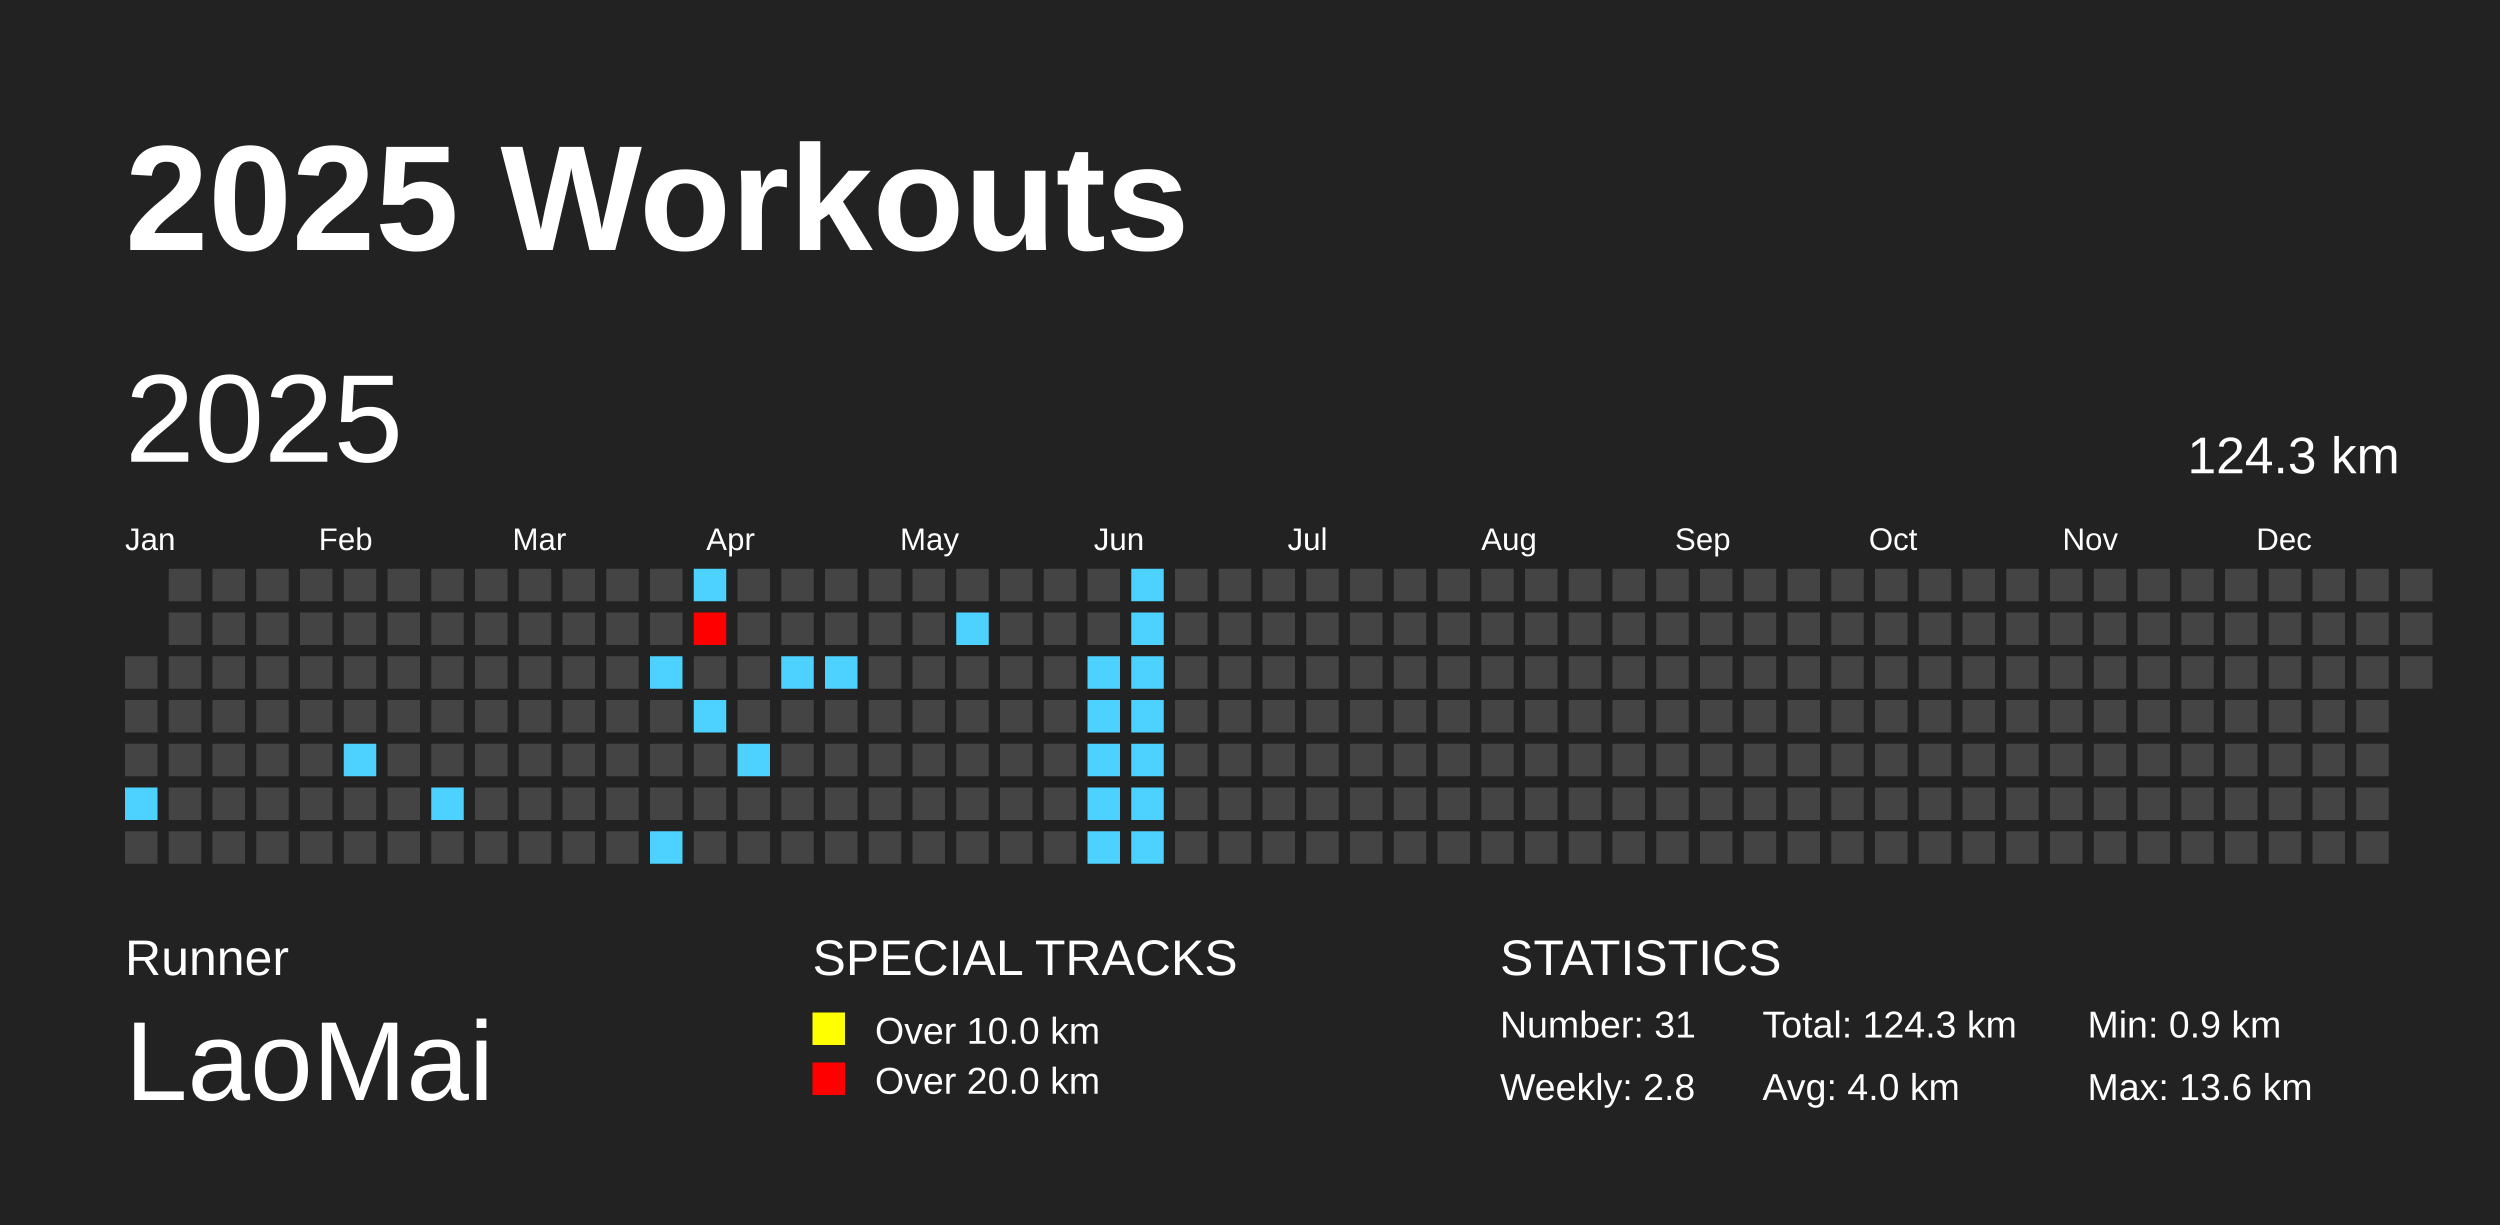
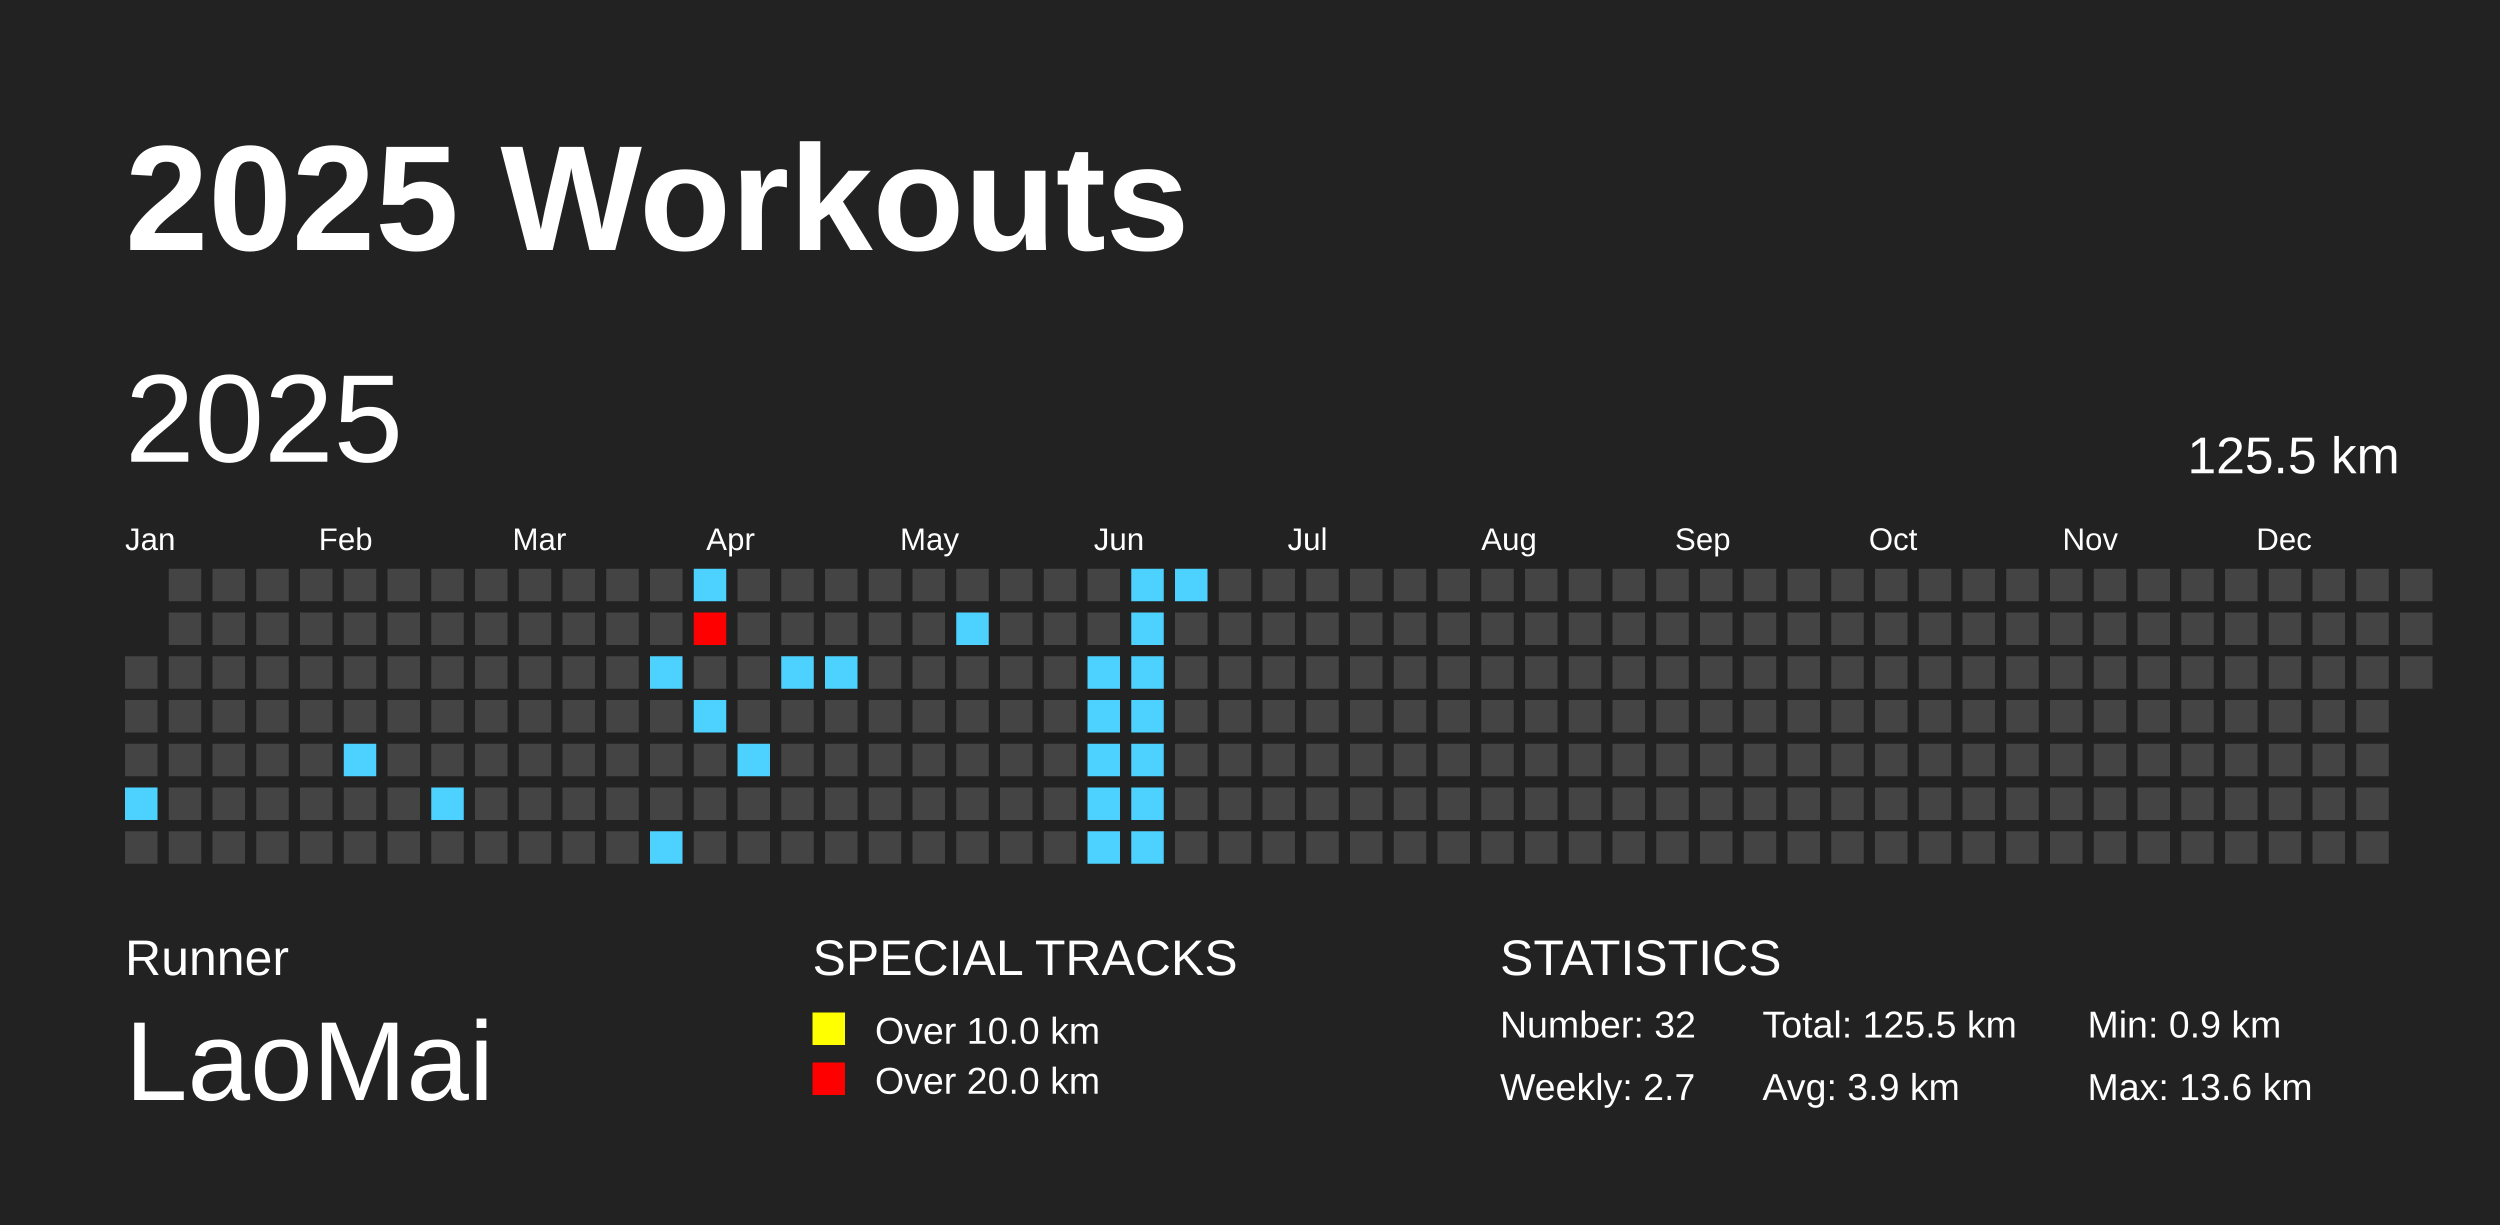
<svg xmlns="http://www.w3.org/2000/svg" baseProfile="full" height="98mm" version="1.1" viewBox="0,0,200,98" width="200mm">
  <defs />
  <rect fill="#222222" height="98" width="200" x="0" y="0" />
  <text fill="#FFFFFF" style="font-size:12px; font-family:Arial; font-weight:bold;" x="10" y="20">2025 Workouts</text>
  <text fill="#FFFFFF" style="font-size:4px; font-family:Arial" x="10" y="78">Runner</text>
  <text fill="#FFFFFF" style="font-size:9px; font-family:Arial" x="10" y="88">LaoMai</text>
  <text fill="#FFFFFF" style="font-size:4px; font-family:Arial" x="65" y="78">SPECIAL TRACKS</text>
  <rect fill="yellow" height="2.6" width="2.6" x="65" y="81" />
  <text fill="#FFFFFF" style="font-size:3px; font-family:Arial" x="70" y="83.5">Over 10.0 km</text>
  <rect fill="red" height="2.6" width="2.6" x="65" y="85" />
  <text fill="#FFFFFF" style="font-size:3px; font-family:Arial" x="70" y="87.5">Over 20.0 km</text>
  <text fill="#FFFFFF" style="font-size:4px; font-family:Arial" x="120" y="78">STATISTICS</text>
-   <text fill="#FFFFFF" style="font-size:3px; font-family:Arial" x="120" y="83">Number: 31</text>
-   <text fill="#FFFFFF" style="font-size:3px; font-family:Arial" x="120" y="88">Weekly: 2.8</text>
-   <text fill="#FFFFFF" style="font-size:3px; font-family:Arial" x="141" y="83">Total: 124.3 km</text>
-   <text fill="#FFFFFF" style="font-size:3px; font-family:Arial" x="141" y="88">Avg: 4.0 km</text>
+   <text fill="#FFFFFF" style="font-size:3px; font-family:Arial" x="120" y="83">Number: 32</text>
+   <text fill="#FFFFFF" style="font-size:3px; font-family:Arial" x="120" y="88">Weekly: 2.7</text>
+   <text fill="#FFFFFF" style="font-size:3px; font-family:Arial" x="141" y="83">Total: 125.5 km</text>
+   <text fill="#FFFFFF" style="font-size:3px; font-family:Arial" x="141" y="88">Avg: 3.9 km</text>
  <text fill="#FFFFFF" style="font-size:3px; font-family:Arial" x="167" y="83">Min: 0.9 km</text>
  <text fill="#FFFFFF" style="font-size:3px; font-family:Arial" x="167" y="88">Max: 13.6 km</text>
  <text dominant-baseline="hanging" fill="#FFFFFF" style="font-size:10.0px; font-family:Arial;" x="10" y="30">2025</text>
-   <text dominant-baseline="hanging" fill="#FFFFFF" style="font-size:4.125px; font-family:Arial;" x="175" y="35">124.3 km</text>
+   <text dominant-baseline="hanging" fill="#FFFFFF" style="font-size:4.125px; font-family:Arial;" x="175" y="35">125.5 km</text>
  <text fill="#FFFFFF" style="font-size:2.5px; font-family:Arial" x="10.0" y="44">Jan</text>
  <text fill="#FFFFFF" style="font-size:2.5px; font-family:Arial" x="25.5" y="44">Feb</text>
  <text fill="#FFFFFF" style="font-size:2.5px; font-family:Arial" x="41.0" y="44">Mar</text>
  <text fill="#FFFFFF" style="font-size:2.5px; font-family:Arial" x="56.5" y="44">Apr</text>
  <text fill="#FFFFFF" style="font-size:2.5px; font-family:Arial" x="72.0" y="44">May</text>
  <text fill="#FFFFFF" style="font-size:2.5px; font-family:Arial" x="87.5" y="44">Jun</text>
  <text fill="#FFFFFF" style="font-size:2.5px; font-family:Arial" x="103.0" y="44">Jul</text>
  <text fill="#FFFFFF" style="font-size:2.5px; font-family:Arial" x="118.5" y="44">Aug</text>
  <text fill="#FFFFFF" style="font-size:2.5px; font-family:Arial" x="134.0" y="44">Sep</text>
  <text fill="#FFFFFF" style="font-size:2.5px; font-family:Arial" x="149.5" y="44">Oct</text>
  <text fill="#FFFFFF" style="font-size:2.5px; font-family:Arial" x="165.0" y="44">Nov</text>
  <text fill="#FFFFFF" style="font-size:2.5px; font-family:Arial" x="180.5" y="44">Dec</text>
  <rect fill="#444444" height="2.6" width="2.6" x="10.0" y="52.5" />
  <rect fill="#444444" height="2.6" width="2.6" x="10.0" y="56.0" />
  <rect fill="#444444" height="2.6" width="2.6" x="10.0" y="59.5" />
  <rect fill="#4DD2FF" height="2.6" width="2.6" x="10.0" y="63.0" />
  <rect fill="#444444" height="2.6" width="2.6" x="10.0" y="66.5" />
  <rect fill="#444444" height="2.6" width="2.6" x="13.5" y="45.5" />
  <rect fill="#444444" height="2.6" width="2.6" x="13.5" y="49.0" />
  <rect fill="#444444" height="2.6" width="2.6" x="13.5" y="52.5" />
  <rect fill="#444444" height="2.6" width="2.6" x="13.5" y="56.0" />
  <rect fill="#444444" height="2.6" width="2.6" x="13.5" y="59.5" />
  <rect fill="#444444" height="2.6" width="2.6" x="13.5" y="63.0" />
  <rect fill="#444444" height="2.6" width="2.6" x="13.5" y="66.5" />
  <rect fill="#444444" height="2.6" width="2.6" x="17.0" y="45.5" />
  <rect fill="#444444" height="2.6" width="2.6" x="17.0" y="49.0" />
  <rect fill="#444444" height="2.6" width="2.6" x="17.0" y="52.5" />
  <rect fill="#444444" height="2.6" width="2.6" x="17.0" y="56.0" />
  <rect fill="#444444" height="2.6" width="2.6" x="17.0" y="59.5" />
  <rect fill="#444444" height="2.6" width="2.6" x="17.0" y="63.0" />
  <rect fill="#444444" height="2.6" width="2.6" x="17.0" y="66.5" />
  <rect fill="#444444" height="2.6" width="2.6" x="20.5" y="45.5" />
  <rect fill="#444444" height="2.6" width="2.6" x="20.5" y="49.0" />
  <rect fill="#444444" height="2.6" width="2.6" x="20.5" y="52.5" />
  <rect fill="#444444" height="2.6" width="2.6" x="20.5" y="56.0" />
  <rect fill="#444444" height="2.6" width="2.6" x="20.5" y="59.5" />
  <rect fill="#444444" height="2.6" width="2.6" x="20.5" y="63.0" />
  <rect fill="#444444" height="2.6" width="2.6" x="20.5" y="66.5" />
  <rect fill="#444444" height="2.6" width="2.6" x="24.0" y="45.5" />
  <rect fill="#444444" height="2.6" width="2.6" x="24.0" y="49.0" />
  <rect fill="#444444" height="2.6" width="2.6" x="24.0" y="52.5" />
  <rect fill="#444444" height="2.6" width="2.6" x="24.0" y="56.0" />
  <rect fill="#444444" height="2.6" width="2.6" x="24.0" y="59.5" />
  <rect fill="#444444" height="2.6" width="2.6" x="24.0" y="63.0" />
  <rect fill="#444444" height="2.6" width="2.6" x="24.0" y="66.5" />
  <rect fill="#444444" height="2.6" width="2.6" x="27.5" y="45.5" />
  <rect fill="#444444" height="2.6" width="2.6" x="27.5" y="49.0" />
  <rect fill="#444444" height="2.6" width="2.6" x="27.5" y="52.5" />
  <rect fill="#444444" height="2.6" width="2.6" x="27.5" y="56.0" />
  <rect fill="#4DD2FF" height="2.6" width="2.6" x="27.5" y="59.5" />
  <rect fill="#444444" height="2.6" width="2.6" x="27.5" y="63.0" />
  <rect fill="#444444" height="2.6" width="2.6" x="27.5" y="66.5" />
  <rect fill="#444444" height="2.6" width="2.6" x="31.0" y="45.5" />
  <rect fill="#444444" height="2.6" width="2.6" x="31.0" y="49.0" />
  <rect fill="#444444" height="2.6" width="2.6" x="31.0" y="52.5" />
  <rect fill="#444444" height="2.6" width="2.6" x="31.0" y="56.0" />
  <rect fill="#444444" height="2.6" width="2.6" x="31.0" y="59.5" />
  <rect fill="#444444" height="2.6" width="2.6" x="31.0" y="63.0" />
  <rect fill="#444444" height="2.6" width="2.6" x="31.0" y="66.5" />
  <rect fill="#444444" height="2.6" width="2.6" x="34.5" y="45.5" />
  <rect fill="#444444" height="2.6" width="2.6" x="34.5" y="49.0" />
  <rect fill="#444444" height="2.6" width="2.6" x="34.5" y="52.5" />
  <rect fill="#444444" height="2.6" width="2.6" x="34.5" y="56.0" />
  <rect fill="#444444" height="2.6" width="2.6" x="34.5" y="59.5" />
  <rect fill="#4DD2FF" height="2.6" width="2.6" x="34.5" y="63.0" />
  <rect fill="#444444" height="2.6" width="2.6" x="34.5" y="66.5" />
  <rect fill="#444444" height="2.6" width="2.6" x="38.0" y="45.5" />
  <rect fill="#444444" height="2.6" width="2.6" x="38.0" y="49.0" />
  <rect fill="#444444" height="2.6" width="2.6" x="38.0" y="52.5" />
  <rect fill="#444444" height="2.6" width="2.6" x="38.0" y="56.0" />
  <rect fill="#444444" height="2.6" width="2.6" x="38.0" y="59.5" />
  <rect fill="#444444" height="2.6" width="2.6" x="38.0" y="63.0" />
  <rect fill="#444444" height="2.6" width="2.6" x="38.0" y="66.5" />
  <rect fill="#444444" height="2.6" width="2.6" x="41.5" y="45.5" />
  <rect fill="#444444" height="2.6" width="2.6" x="41.5" y="49.0" />
  <rect fill="#444444" height="2.6" width="2.6" x="41.5" y="52.5" />
  <rect fill="#444444" height="2.6" width="2.6" x="41.5" y="56.0" />
  <rect fill="#444444" height="2.6" width="2.6" x="41.5" y="59.5" />
  <rect fill="#444444" height="2.6" width="2.6" x="41.5" y="63.0" />
  <rect fill="#444444" height="2.6" width="2.6" x="41.5" y="66.5" />
  <rect fill="#444444" height="2.6" width="2.6" x="45.0" y="45.5" />
  <rect fill="#444444" height="2.6" width="2.6" x="45.0" y="49.0" />
  <rect fill="#444444" height="2.6" width="2.6" x="45.0" y="52.5" />
  <rect fill="#444444" height="2.6" width="2.6" x="45.0" y="56.0" />
  <rect fill="#444444" height="2.6" width="2.6" x="45.0" y="59.5" />
  <rect fill="#444444" height="2.6" width="2.6" x="45.0" y="63.0" />
  <rect fill="#444444" height="2.6" width="2.6" x="45.0" y="66.5" />
  <rect fill="#444444" height="2.6" width="2.6" x="48.5" y="45.5" />
  <rect fill="#444444" height="2.6" width="2.6" x="48.5" y="49.0" />
  <rect fill="#444444" height="2.6" width="2.6" x="48.5" y="52.5" />
  <rect fill="#444444" height="2.6" width="2.6" x="48.5" y="56.0" />
  <rect fill="#444444" height="2.6" width="2.6" x="48.5" y="59.5" />
  <rect fill="#444444" height="2.6" width="2.6" x="48.5" y="63.0" />
  <rect fill="#444444" height="2.6" width="2.6" x="48.5" y="66.5" />
  <rect fill="#444444" height="2.6" width="2.6" x="52.0" y="45.5" />
  <rect fill="#444444" height="2.6" width="2.6" x="52.0" y="49.0" />
  <rect fill="#4DD2FF" height="2.6" width="2.6" x="52.0" y="52.5" />
  <rect fill="#444444" height="2.6" width="2.6" x="52.0" y="56.0" />
  <rect fill="#444444" height="2.6" width="2.6" x="52.0" y="59.5" />
  <rect fill="#444444" height="2.6" width="2.6" x="52.0" y="63.0" />
  <rect fill="#4DD2FF" height="2.6" width="2.6" x="52.0" y="66.5" />
  <rect fill="#4DD2FF" height="2.6" width="2.6" x="55.5" y="45.5" />
  <rect fill="red" height="2.6" width="2.6" x="55.5" y="49.0" />
  <rect fill="#444444" height="2.6" width="2.6" x="55.5" y="52.5" />
  <rect fill="#4DD2FF" height="2.6" width="2.6" x="55.5" y="56.0" />
  <rect fill="#444444" height="2.6" width="2.6" x="55.5" y="59.5" />
  <rect fill="#444444" height="2.6" width="2.6" x="55.5" y="63.0" />
  <rect fill="#444444" height="2.6" width="2.6" x="55.5" y="66.5" />
  <rect fill="#444444" height="2.6" width="2.6" x="59.0" y="45.5" />
  <rect fill="#444444" height="2.6" width="2.6" x="59.0" y="49.0" />
  <rect fill="#444444" height="2.6" width="2.6" x="59.0" y="52.5" />
  <rect fill="#444444" height="2.6" width="2.6" x="59.0" y="56.0" />
  <rect fill="#4DD2FF" height="2.6" width="2.6" x="59.0" y="59.5" />
  <rect fill="#444444" height="2.6" width="2.6" x="59.0" y="63.0" />
  <rect fill="#444444" height="2.6" width="2.6" x="59.0" y="66.5" />
  <rect fill="#444444" height="2.6" width="2.6" x="62.5" y="45.5" />
  <rect fill="#444444" height="2.6" width="2.6" x="62.5" y="49.0" />
  <rect fill="#4DD2FF" height="2.6" width="2.6" x="62.5" y="52.5" />
  <rect fill="#444444" height="2.6" width="2.6" x="62.5" y="56.0" />
  <rect fill="#444444" height="2.6" width="2.6" x="62.5" y="59.5" />
  <rect fill="#444444" height="2.6" width="2.6" x="62.5" y="63.0" />
  <rect fill="#444444" height="2.6" width="2.6" x="62.5" y="66.5" />
  <rect fill="#444444" height="2.6" width="2.6" x="66.0" y="45.5" />
  <rect fill="#444444" height="2.6" width="2.6" x="66.0" y="49.0" />
  <rect fill="#4DD2FF" height="2.6" width="2.6" x="66.0" y="52.5" />
  <rect fill="#444444" height="2.6" width="2.6" x="66.0" y="56.0" />
  <rect fill="#444444" height="2.6" width="2.6" x="66.0" y="59.5" />
  <rect fill="#444444" height="2.6" width="2.6" x="66.0" y="63.0" />
  <rect fill="#444444" height="2.6" width="2.6" x="66.0" y="66.5" />
  <rect fill="#444444" height="2.6" width="2.6" x="69.5" y="45.5" />
  <rect fill="#444444" height="2.6" width="2.6" x="69.5" y="49.0" />
  <rect fill="#444444" height="2.6" width="2.6" x="69.5" y="52.5" />
  <rect fill="#444444" height="2.6" width="2.6" x="69.5" y="56.0" />
  <rect fill="#444444" height="2.6" width="2.6" x="69.5" y="59.5" />
  <rect fill="#444444" height="2.6" width="2.6" x="69.5" y="63.0" />
  <rect fill="#444444" height="2.6" width="2.6" x="69.5" y="66.5" />
  <rect fill="#444444" height="2.6" width="2.6" x="73.0" y="45.5" />
  <rect fill="#444444" height="2.6" width="2.6" x="73.0" y="49.0" />
  <rect fill="#444444" height="2.6" width="2.6" x="73.0" y="52.5" />
  <rect fill="#444444" height="2.6" width="2.6" x="73.0" y="56.0" />
  <rect fill="#444444" height="2.6" width="2.6" x="73.0" y="59.5" />
  <rect fill="#444444" height="2.6" width="2.6" x="73.0" y="63.0" />
  <rect fill="#444444" height="2.6" width="2.6" x="73.0" y="66.5" />
  <rect fill="#444444" height="2.6" width="2.6" x="76.5" y="45.5" />
  <rect fill="#4DD2FF" height="2.6" width="2.6" x="76.5" y="49.0" />
  <rect fill="#444444" height="2.6" width="2.6" x="76.5" y="52.5" />
  <rect fill="#444444" height="2.6" width="2.6" x="76.5" y="56.0" />
  <rect fill="#444444" height="2.6" width="2.6" x="76.5" y="59.5" />
  <rect fill="#444444" height="2.6" width="2.6" x="76.5" y="63.0" />
  <rect fill="#444444" height="2.6" width="2.6" x="76.5" y="66.5" />
  <rect fill="#444444" height="2.6" width="2.6" x="80.0" y="45.5" />
  <rect fill="#444444" height="2.6" width="2.6" x="80.0" y="49.0" />
  <rect fill="#444444" height="2.6" width="2.6" x="80.0" y="52.5" />
  <rect fill="#444444" height="2.6" width="2.6" x="80.0" y="56.0" />
  <rect fill="#444444" height="2.6" width="2.6" x="80.0" y="59.5" />
  <rect fill="#444444" height="2.6" width="2.6" x="80.0" y="63.0" />
  <rect fill="#444444" height="2.6" width="2.6" x="80.0" y="66.5" />
  <rect fill="#444444" height="2.6" width="2.6" x="83.5" y="45.5" />
  <rect fill="#444444" height="2.6" width="2.6" x="83.5" y="49.0" />
  <rect fill="#444444" height="2.6" width="2.6" x="83.5" y="52.5" />
  <rect fill="#444444" height="2.6" width="2.6" x="83.5" y="56.0" />
  <rect fill="#444444" height="2.6" width="2.6" x="83.5" y="59.5" />
  <rect fill="#444444" height="2.6" width="2.6" x="83.5" y="63.0" />
  <rect fill="#444444" height="2.6" width="2.6" x="83.5" y="66.5" />
  <rect fill="#444444" height="2.6" width="2.6" x="87.0" y="45.5" />
  <rect fill="#444444" height="2.6" width="2.6" x="87.0" y="49.0" />
  <rect fill="#4DD2FF" height="2.6" width="2.6" x="87.0" y="52.5" />
  <rect fill="#4DD2FF" height="2.6" width="2.6" x="87.0" y="56.0" />
  <rect fill="#4DD2FF" height="2.6" width="2.6" x="87.0" y="59.5" />
  <rect fill="#4DD2FF" height="2.6" width="2.6" x="87.0" y="63.0" />
  <rect fill="#4DD2FF" height="2.6" width="2.6" x="87.0" y="66.5" />
  <rect fill="#4DD2FF" height="2.6" width="2.6" x="90.5" y="45.5" />
  <rect fill="#4DD2FF" height="2.6" width="2.6" x="90.5" y="49.0" />
  <rect fill="#4DD2FF" height="2.6" width="2.6" x="90.5" y="52.5" />
  <rect fill="#4DD2FF" height="2.6" width="2.6" x="90.5" y="56.0" />
  <rect fill="#4DD2FF" height="2.6" width="2.6" x="90.5" y="59.5" />
  <rect fill="#4DD2FF" height="2.6" width="2.6" x="90.5" y="63.0" />
  <rect fill="#4DD2FF" height="2.6" width="2.6" x="90.5" y="66.5" />
-   <rect fill="#444444" height="2.6" width="2.6" x="94.0" y="45.5" />
+   <rect fill="#4DD2FF" height="2.6" width="2.6" x="94.0" y="45.5" />
  <rect fill="#444444" height="2.6" width="2.6" x="94.0" y="49.0" />
  <rect fill="#444444" height="2.6" width="2.6" x="94.0" y="52.5" />
  <rect fill="#444444" height="2.6" width="2.6" x="94.0" y="56.0" />
  <rect fill="#444444" height="2.6" width="2.6" x="94.0" y="59.5" />
  <rect fill="#444444" height="2.6" width="2.6" x="94.0" y="63.0" />
  <rect fill="#444444" height="2.6" width="2.6" x="94.0" y="66.5" />
  <rect fill="#444444" height="2.6" width="2.6" x="97.5" y="45.5" />
  <rect fill="#444444" height="2.6" width="2.6" x="97.5" y="49.0" />
  <rect fill="#444444" height="2.6" width="2.6" x="97.5" y="52.5" />
  <rect fill="#444444" height="2.6" width="2.6" x="97.5" y="56.0" />
  <rect fill="#444444" height="2.6" width="2.6" x="97.5" y="59.5" />
  <rect fill="#444444" height="2.6" width="2.6" x="97.5" y="63.0" />
  <rect fill="#444444" height="2.6" width="2.6" x="97.5" y="66.5" />
  <rect fill="#444444" height="2.6" width="2.6" x="101.0" y="45.5" />
  <rect fill="#444444" height="2.6" width="2.6" x="101.0" y="49.0" />
  <rect fill="#444444" height="2.6" width="2.6" x="101.0" y="52.5" />
  <rect fill="#444444" height="2.6" width="2.6" x="101.0" y="56.0" />
  <rect fill="#444444" height="2.6" width="2.6" x="101.0" y="59.5" />
  <rect fill="#444444" height="2.6" width="2.6" x="101.0" y="63.0" />
  <rect fill="#444444" height="2.6" width="2.6" x="101.0" y="66.5" />
  <rect fill="#444444" height="2.6" width="2.6" x="104.5" y="45.5" />
  <rect fill="#444444" height="2.6" width="2.6" x="104.5" y="49.0" />
  <rect fill="#444444" height="2.6" width="2.6" x="104.5" y="52.5" />
  <rect fill="#444444" height="2.6" width="2.6" x="104.5" y="56.0" />
  <rect fill="#444444" height="2.6" width="2.6" x="104.5" y="59.5" />
  <rect fill="#444444" height="2.6" width="2.6" x="104.5" y="63.0" />
  <rect fill="#444444" height="2.6" width="2.6" x="104.5" y="66.5" />
  <rect fill="#444444" height="2.6" width="2.6" x="108.0" y="45.5" />
  <rect fill="#444444" height="2.6" width="2.6" x="108.0" y="49.0" />
  <rect fill="#444444" height="2.6" width="2.6" x="108.0" y="52.5" />
  <rect fill="#444444" height="2.6" width="2.6" x="108.0" y="56.0" />
  <rect fill="#444444" height="2.6" width="2.6" x="108.0" y="59.5" />
  <rect fill="#444444" height="2.6" width="2.6" x="108.0" y="63.0" />
  <rect fill="#444444" height="2.6" width="2.6" x="108.0" y="66.5" />
  <rect fill="#444444" height="2.6" width="2.6" x="111.5" y="45.5" />
  <rect fill="#444444" height="2.6" width="2.6" x="111.5" y="49.0" />
  <rect fill="#444444" height="2.6" width="2.6" x="111.5" y="52.5" />
  <rect fill="#444444" height="2.6" width="2.6" x="111.5" y="56.0" />
  <rect fill="#444444" height="2.6" width="2.6" x="111.5" y="59.5" />
  <rect fill="#444444" height="2.6" width="2.6" x="111.5" y="63.0" />
  <rect fill="#444444" height="2.6" width="2.6" x="111.5" y="66.5" />
  <rect fill="#444444" height="2.6" width="2.6" x="115.0" y="45.5" />
  <rect fill="#444444" height="2.6" width="2.6" x="115.0" y="49.0" />
  <rect fill="#444444" height="2.6" width="2.6" x="115.0" y="52.5" />
  <rect fill="#444444" height="2.6" width="2.6" x="115.0" y="56.0" />
  <rect fill="#444444" height="2.6" width="2.6" x="115.0" y="59.5" />
  <rect fill="#444444" height="2.6" width="2.6" x="115.0" y="63.0" />
  <rect fill="#444444" height="2.6" width="2.6" x="115.0" y="66.5" />
  <rect fill="#444444" height="2.6" width="2.6" x="118.5" y="45.5" />
  <rect fill="#444444" height="2.6" width="2.6" x="118.5" y="49.0" />
  <rect fill="#444444" height="2.6" width="2.6" x="118.5" y="52.5" />
  <rect fill="#444444" height="2.6" width="2.6" x="118.5" y="56.0" />
  <rect fill="#444444" height="2.6" width="2.6" x="118.5" y="59.5" />
  <rect fill="#444444" height="2.6" width="2.6" x="118.5" y="63.0" />
  <rect fill="#444444" height="2.6" width="2.6" x="118.5" y="66.5" />
  <rect fill="#444444" height="2.6" width="2.6" x="122.0" y="45.5" />
  <rect fill="#444444" height="2.6" width="2.6" x="122.0" y="49.0" />
  <rect fill="#444444" height="2.6" width="2.6" x="122.0" y="52.5" />
  <rect fill="#444444" height="2.6" width="2.6" x="122.0" y="56.0" />
  <rect fill="#444444" height="2.6" width="2.6" x="122.0" y="59.5" />
  <rect fill="#444444" height="2.6" width="2.6" x="122.0" y="63.0" />
  <rect fill="#444444" height="2.6" width="2.6" x="122.0" y="66.5" />
  <rect fill="#444444" height="2.6" width="2.6" x="125.5" y="45.5" />
  <rect fill="#444444" height="2.6" width="2.6" x="125.5" y="49.0" />
  <rect fill="#444444" height="2.6" width="2.6" x="125.5" y="52.5" />
  <rect fill="#444444" height="2.6" width="2.6" x="125.5" y="56.0" />
  <rect fill="#444444" height="2.6" width="2.6" x="125.5" y="59.5" />
  <rect fill="#444444" height="2.6" width="2.6" x="125.5" y="63.0" />
  <rect fill="#444444" height="2.6" width="2.6" x="125.5" y="66.5" />
  <rect fill="#444444" height="2.6" width="2.6" x="129.0" y="45.5" />
  <rect fill="#444444" height="2.6" width="2.6" x="129.0" y="49.0" />
  <rect fill="#444444" height="2.6" width="2.6" x="129.0" y="52.5" />
  <rect fill="#444444" height="2.6" width="2.6" x="129.0" y="56.0" />
  <rect fill="#444444" height="2.6" width="2.6" x="129.0" y="59.5" />
  <rect fill="#444444" height="2.6" width="2.6" x="129.0" y="63.0" />
  <rect fill="#444444" height="2.6" width="2.6" x="129.0" y="66.5" />
  <rect fill="#444444" height="2.6" width="2.6" x="132.5" y="45.5" />
  <rect fill="#444444" height="2.6" width="2.6" x="132.5" y="49.0" />
  <rect fill="#444444" height="2.6" width="2.6" x="132.5" y="52.5" />
  <rect fill="#444444" height="2.6" width="2.6" x="132.5" y="56.0" />
  <rect fill="#444444" height="2.6" width="2.6" x="132.5" y="59.5" />
  <rect fill="#444444" height="2.6" width="2.6" x="132.5" y="63.0" />
  <rect fill="#444444" height="2.6" width="2.6" x="132.5" y="66.5" />
  <rect fill="#444444" height="2.6" width="2.6" x="136.0" y="45.5" />
  <rect fill="#444444" height="2.6" width="2.6" x="136.0" y="49.0" />
  <rect fill="#444444" height="2.6" width="2.6" x="136.0" y="52.5" />
  <rect fill="#444444" height="2.6" width="2.6" x="136.0" y="56.0" />
  <rect fill="#444444" height="2.6" width="2.6" x="136.0" y="59.5" />
  <rect fill="#444444" height="2.6" width="2.6" x="136.0" y="63.0" />
  <rect fill="#444444" height="2.6" width="2.6" x="136.0" y="66.5" />
  <rect fill="#444444" height="2.6" width="2.6" x="139.5" y="45.5" />
  <rect fill="#444444" height="2.6" width="2.6" x="139.5" y="49.0" />
  <rect fill="#444444" height="2.6" width="2.6" x="139.5" y="52.5" />
  <rect fill="#444444" height="2.6" width="2.6" x="139.5" y="56.0" />
  <rect fill="#444444" height="2.6" width="2.6" x="139.5" y="59.5" />
  <rect fill="#444444" height="2.6" width="2.6" x="139.5" y="63.0" />
  <rect fill="#444444" height="2.6" width="2.6" x="139.5" y="66.5" />
  <rect fill="#444444" height="2.6" width="2.6" x="143.0" y="45.5" />
  <rect fill="#444444" height="2.6" width="2.6" x="143.0" y="49.0" />
  <rect fill="#444444" height="2.6" width="2.6" x="143.0" y="52.5" />
  <rect fill="#444444" height="2.6" width="2.6" x="143.0" y="56.0" />
  <rect fill="#444444" height="2.6" width="2.6" x="143.0" y="59.5" />
  <rect fill="#444444" height="2.6" width="2.6" x="143.0" y="63.0" />
  <rect fill="#444444" height="2.6" width="2.6" x="143.0" y="66.5" />
  <rect fill="#444444" height="2.6" width="2.6" x="146.5" y="45.5" />
  <rect fill="#444444" height="2.6" width="2.6" x="146.5" y="49.0" />
  <rect fill="#444444" height="2.6" width="2.6" x="146.5" y="52.5" />
  <rect fill="#444444" height="2.6" width="2.6" x="146.5" y="56.0" />
  <rect fill="#444444" height="2.6" width="2.6" x="146.5" y="59.5" />
  <rect fill="#444444" height="2.6" width="2.6" x="146.5" y="63.0" />
  <rect fill="#444444" height="2.6" width="2.6" x="146.5" y="66.5" />
  <rect fill="#444444" height="2.6" width="2.6" x="150.0" y="45.5" />
  <rect fill="#444444" height="2.6" width="2.6" x="150.0" y="49.0" />
  <rect fill="#444444" height="2.6" width="2.6" x="150.0" y="52.5" />
  <rect fill="#444444" height="2.6" width="2.6" x="150.0" y="56.0" />
  <rect fill="#444444" height="2.6" width="2.6" x="150.0" y="59.5" />
  <rect fill="#444444" height="2.6" width="2.6" x="150.0" y="63.0" />
  <rect fill="#444444" height="2.6" width="2.6" x="150.0" y="66.5" />
  <rect fill="#444444" height="2.6" width="2.6" x="153.5" y="45.5" />
  <rect fill="#444444" height="2.6" width="2.6" x="153.5" y="49.0" />
  <rect fill="#444444" height="2.6" width="2.6" x="153.5" y="52.5" />
  <rect fill="#444444" height="2.6" width="2.6" x="153.5" y="56.0" />
  <rect fill="#444444" height="2.6" width="2.6" x="153.5" y="59.5" />
  <rect fill="#444444" height="2.6" width="2.6" x="153.5" y="63.0" />
  <rect fill="#444444" height="2.6" width="2.6" x="153.5" y="66.5" />
  <rect fill="#444444" height="2.6" width="2.6" x="157.0" y="45.5" />
  <rect fill="#444444" height="2.6" width="2.6" x="157.0" y="49.0" />
  <rect fill="#444444" height="2.6" width="2.6" x="157.0" y="52.5" />
  <rect fill="#444444" height="2.6" width="2.6" x="157.0" y="56.0" />
  <rect fill="#444444" height="2.6" width="2.6" x="157.0" y="59.5" />
  <rect fill="#444444" height="2.6" width="2.6" x="157.0" y="63.0" />
  <rect fill="#444444" height="2.6" width="2.6" x="157.0" y="66.5" />
  <rect fill="#444444" height="2.6" width="2.6" x="160.5" y="45.5" />
  <rect fill="#444444" height="2.6" width="2.6" x="160.5" y="49.0" />
  <rect fill="#444444" height="2.6" width="2.6" x="160.5" y="52.5" />
  <rect fill="#444444" height="2.6" width="2.6" x="160.5" y="56.0" />
  <rect fill="#444444" height="2.6" width="2.6" x="160.5" y="59.5" />
  <rect fill="#444444" height="2.6" width="2.6" x="160.5" y="63.0" />
  <rect fill="#444444" height="2.6" width="2.6" x="160.5" y="66.5" />
  <rect fill="#444444" height="2.6" width="2.6" x="164.0" y="45.5" />
  <rect fill="#444444" height="2.6" width="2.6" x="164.0" y="49.0" />
  <rect fill="#444444" height="2.6" width="2.6" x="164.0" y="52.5" />
  <rect fill="#444444" height="2.6" width="2.6" x="164.0" y="56.0" />
  <rect fill="#444444" height="2.6" width="2.6" x="164.0" y="59.5" />
  <rect fill="#444444" height="2.6" width="2.6" x="164.0" y="63.0" />
  <rect fill="#444444" height="2.6" width="2.6" x="164.0" y="66.5" />
  <rect fill="#444444" height="2.6" width="2.6" x="167.5" y="45.5" />
  <rect fill="#444444" height="2.6" width="2.6" x="167.5" y="49.0" />
  <rect fill="#444444" height="2.6" width="2.6" x="167.5" y="52.5" />
  <rect fill="#444444" height="2.6" width="2.6" x="167.5" y="56.0" />
  <rect fill="#444444" height="2.6" width="2.6" x="167.5" y="59.5" />
  <rect fill="#444444" height="2.6" width="2.6" x="167.5" y="63.0" />
  <rect fill="#444444" height="2.6" width="2.6" x="167.5" y="66.5" />
  <rect fill="#444444" height="2.6" width="2.6" x="171.0" y="45.5" />
  <rect fill="#444444" height="2.6" width="2.6" x="171.0" y="49.0" />
  <rect fill="#444444" height="2.6" width="2.6" x="171.0" y="52.5" />
  <rect fill="#444444" height="2.6" width="2.6" x="171.0" y="56.0" />
  <rect fill="#444444" height="2.6" width="2.6" x="171.0" y="59.5" />
  <rect fill="#444444" height="2.6" width="2.6" x="171.0" y="63.0" />
  <rect fill="#444444" height="2.6" width="2.6" x="171.0" y="66.5" />
  <rect fill="#444444" height="2.6" width="2.6" x="174.5" y="45.5" />
  <rect fill="#444444" height="2.6" width="2.6" x="174.5" y="49.0" />
  <rect fill="#444444" height="2.6" width="2.6" x="174.5" y="52.5" />
  <rect fill="#444444" height="2.6" width="2.6" x="174.5" y="56.0" />
  <rect fill="#444444" height="2.6" width="2.6" x="174.5" y="59.5" />
  <rect fill="#444444" height="2.6" width="2.6" x="174.5" y="63.0" />
  <rect fill="#444444" height="2.6" width="2.6" x="174.5" y="66.5" />
  <rect fill="#444444" height="2.6" width="2.6" x="178.0" y="45.5" />
  <rect fill="#444444" height="2.6" width="2.6" x="178.0" y="49.0" />
  <rect fill="#444444" height="2.6" width="2.6" x="178.0" y="52.5" />
  <rect fill="#444444" height="2.6" width="2.6" x="178.0" y="56.0" />
  <rect fill="#444444" height="2.6" width="2.6" x="178.0" y="59.5" />
  <rect fill="#444444" height="2.6" width="2.6" x="178.0" y="63.0" />
  <rect fill="#444444" height="2.6" width="2.6" x="178.0" y="66.5" />
  <rect fill="#444444" height="2.6" width="2.6" x="181.5" y="45.5" />
  <rect fill="#444444" height="2.6" width="2.6" x="181.5" y="49.0" />
  <rect fill="#444444" height="2.6" width="2.6" x="181.5" y="52.5" />
  <rect fill="#444444" height="2.6" width="2.6" x="181.5" y="56.0" />
  <rect fill="#444444" height="2.6" width="2.6" x="181.5" y="59.5" />
  <rect fill="#444444" height="2.6" width="2.6" x="181.5" y="63.0" />
  <rect fill="#444444" height="2.6" width="2.6" x="181.5" y="66.5" />
  <rect fill="#444444" height="2.6" width="2.6" x="185.0" y="45.5" />
  <rect fill="#444444" height="2.6" width="2.6" x="185.0" y="49.0" />
  <rect fill="#444444" height="2.6" width="2.6" x="185.0" y="52.5" />
  <rect fill="#444444" height="2.6" width="2.6" x="185.0" y="56.0" />
  <rect fill="#444444" height="2.6" width="2.6" x="185.0" y="59.5" />
  <rect fill="#444444" height="2.6" width="2.6" x="185.0" y="63.0" />
  <rect fill="#444444" height="2.6" width="2.6" x="185.0" y="66.5" />
  <rect fill="#444444" height="2.6" width="2.6" x="188.5" y="45.5" />
  <rect fill="#444444" height="2.6" width="2.6" x="188.5" y="49.0" />
  <rect fill="#444444" height="2.6" width="2.6" x="188.5" y="52.5" />
  <rect fill="#444444" height="2.6" width="2.6" x="188.5" y="56.0" />
  <rect fill="#444444" height="2.6" width="2.6" x="188.5" y="59.5" />
  <rect fill="#444444" height="2.6" width="2.6" x="188.5" y="63.0" />
  <rect fill="#444444" height="2.6" width="2.6" x="188.5" y="66.5" />
  <rect fill="#444444" height="2.6" width="2.6" x="192.0" y="45.5" />
  <rect fill="#444444" height="2.6" width="2.6" x="192.0" y="49.0" />
  <rect fill="#444444" height="2.6" width="2.6" x="192.0" y="52.5" />
</svg>
